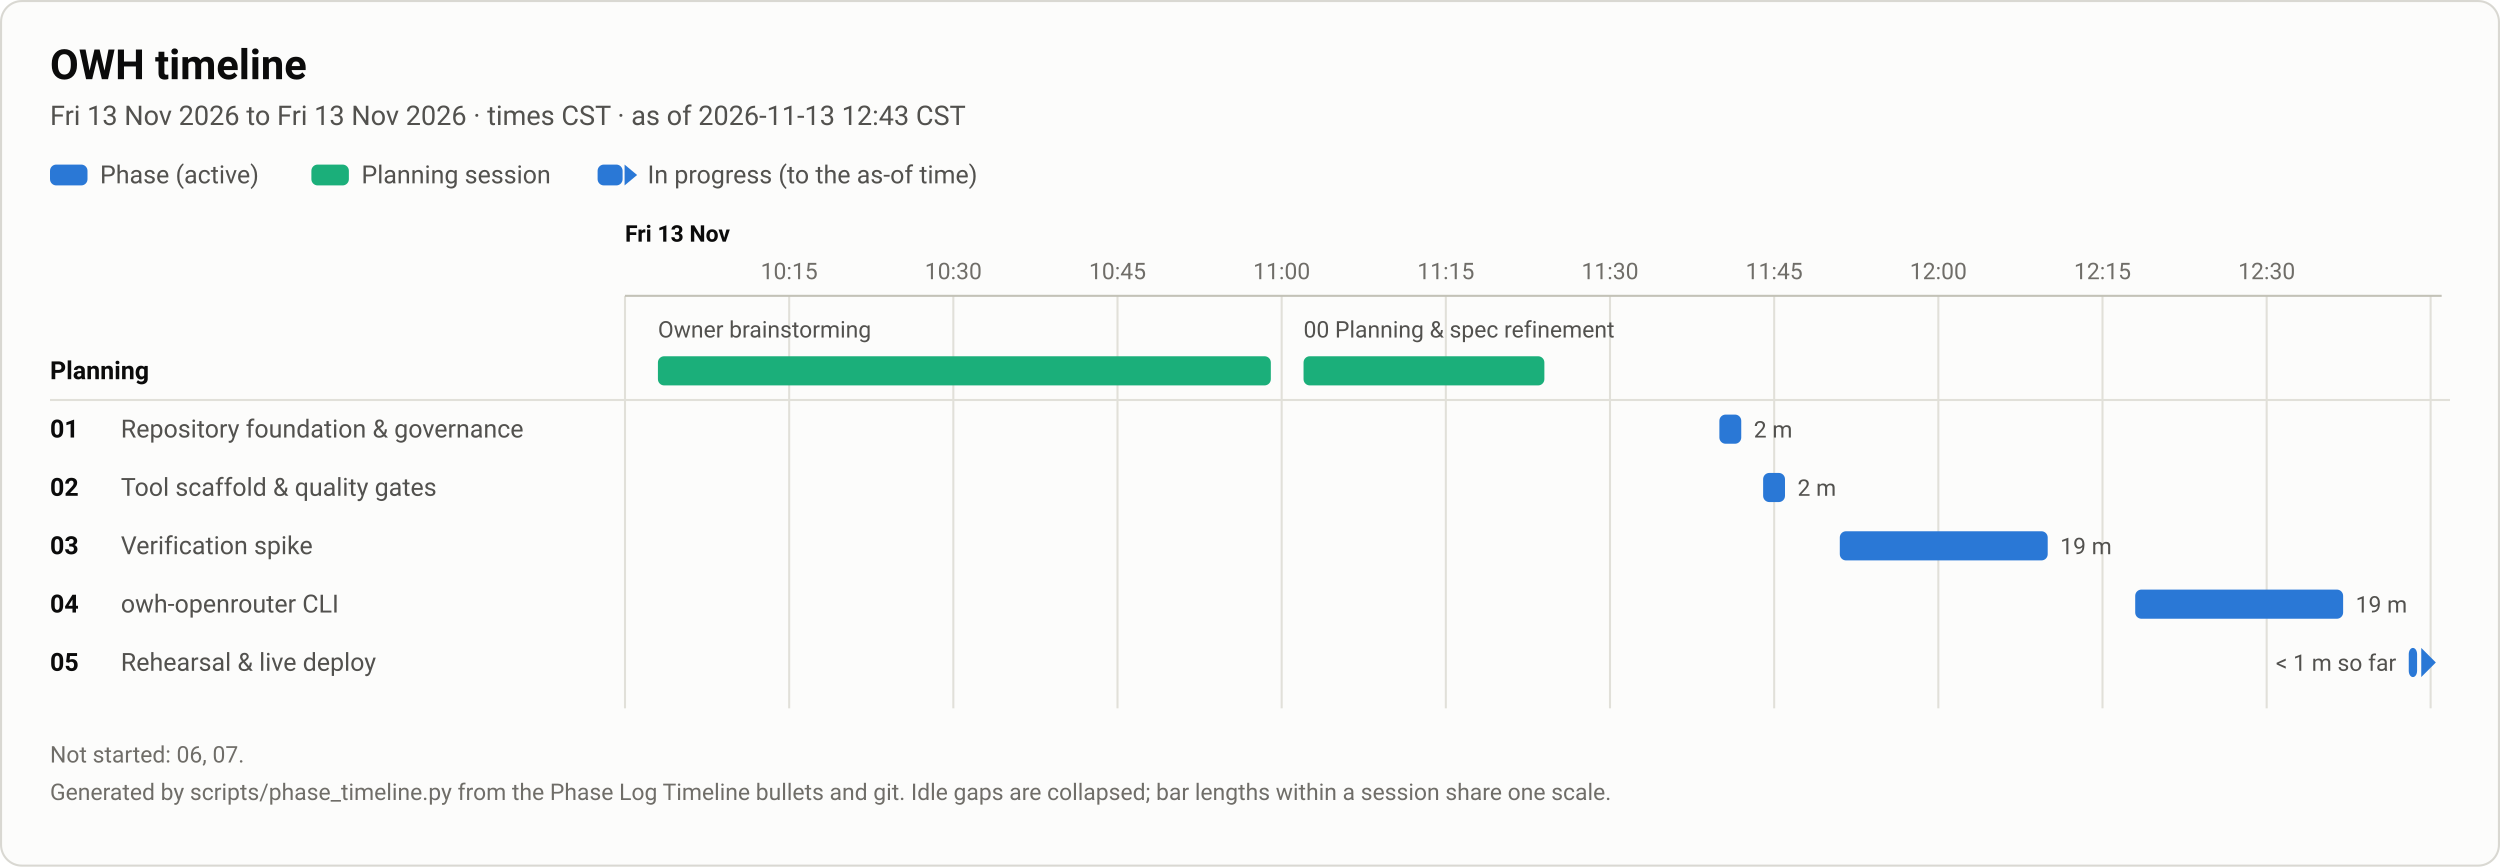
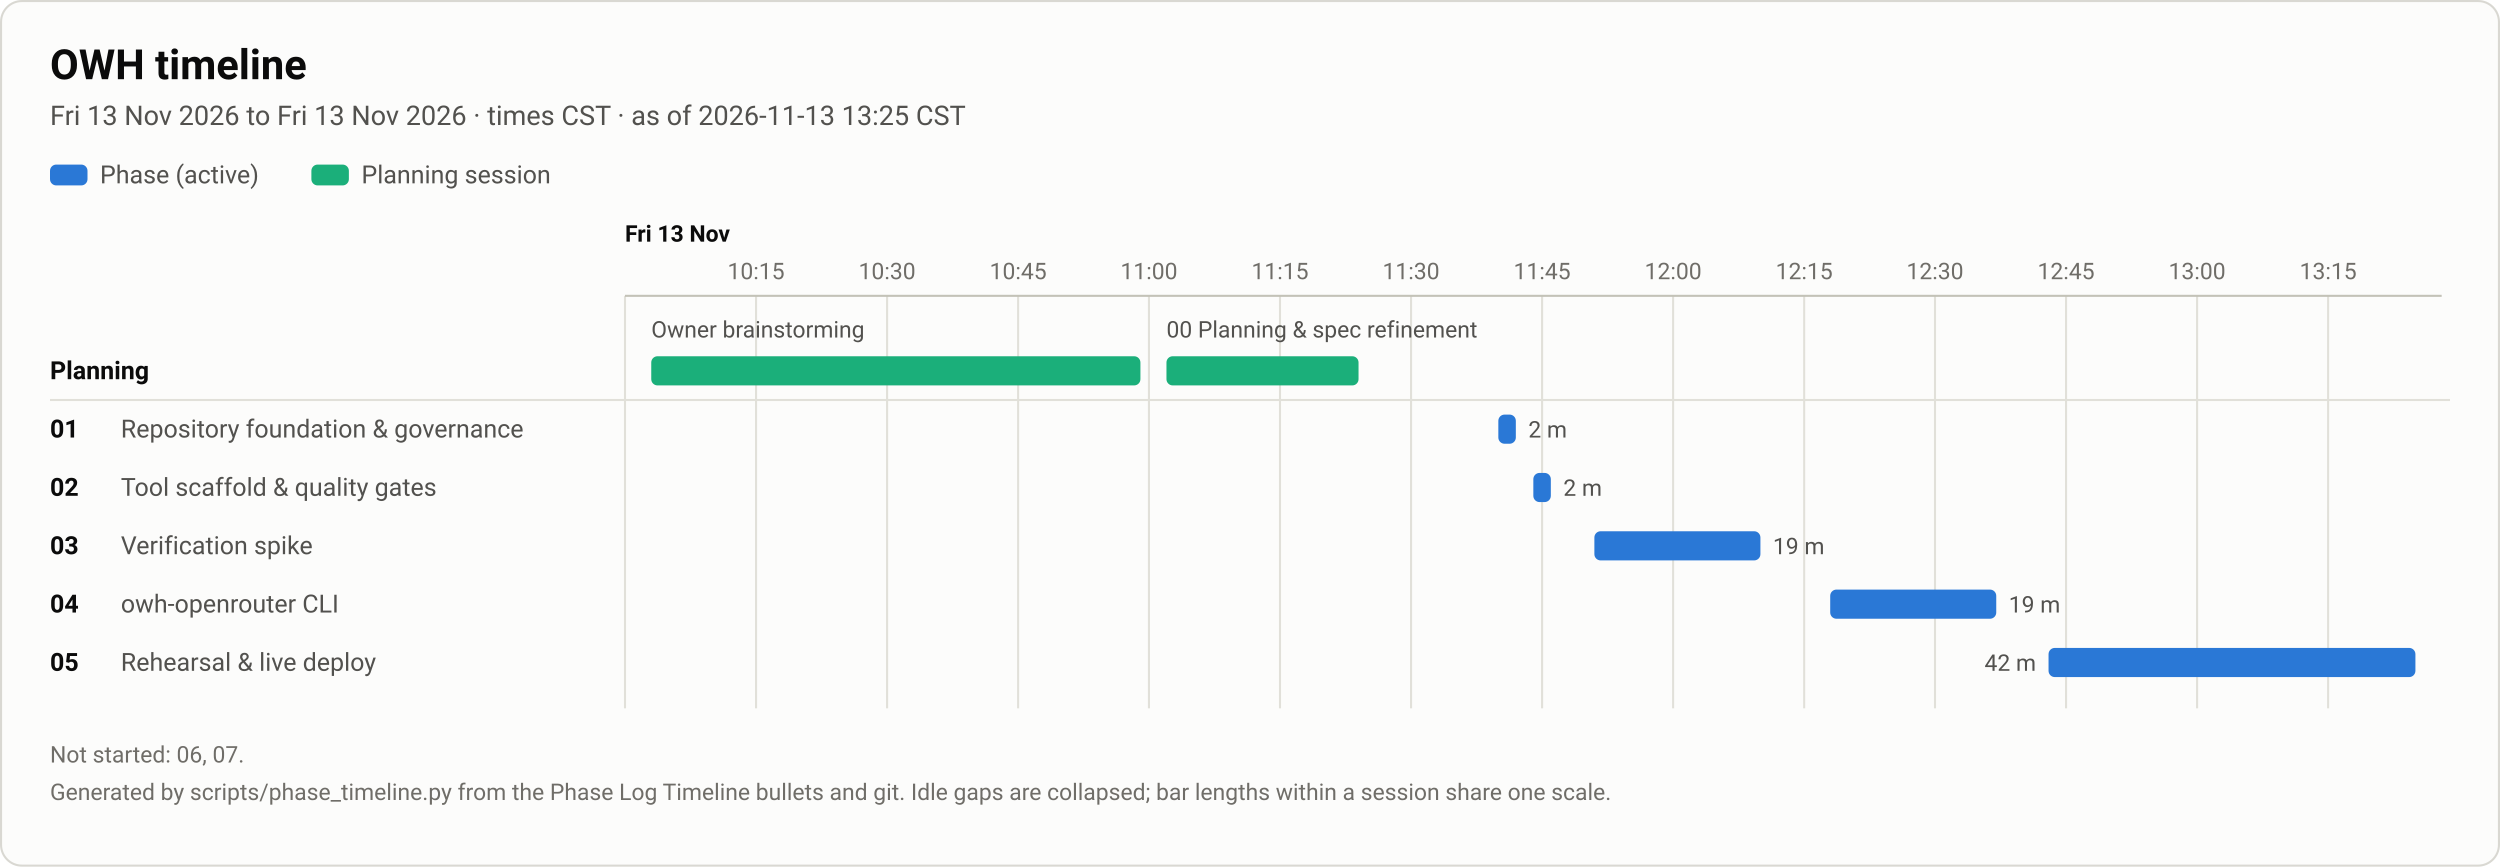
<svg xmlns="http://www.w3.org/2000/svg" width="1200" height="416" viewBox="0 0 1200 416" role="img" aria-labelledby="tl-title tl-desc" font-family="system-ui, -apple-system, &quot;Segoe UI&quot;, Roboto, sans-serif" data-timeline-format="1">
  <style>.card{fill:#fcfcfb;stroke:#d9d8d2}.t1{fill:#0b0b0b}.t2{fill:#52514e}.t3{fill:#6f6d68}.grid{stroke:#e1e0d9}.axis{stroke:#c3c2b7}.brk{fill:#f1f0ec}.brke{stroke:#c3c2b7;fill:none}.ph{fill:#2a78d6}.pl{fill:#1baf7a}.tail{stroke:#2a78d6}.tailpl{stroke:#1baf7a}.hb{fill:#fbe1d6}.hl{stroke:#eb6834}.wo{stroke:#eb6834;fill:none}.ap{stroke:#0b0b0b;fill:none}.sep{stroke:#e1e0d9}text{font-variant-numeric:tabular-nums}@media (prefers-color-scheme: dark){.card{fill:#1a1a19;stroke:#3a3a37}.t1{fill:#f0efec}.t2{fill:#c3c2b7}.t3{fill:#a3a19a}.grid{stroke:#2c2c2a}.axis{stroke:#4a4a46}.brk{fill:#262624}.brke{stroke:#4a4a46;fill:none}.ph{fill:#3987e5}.pl{fill:#199e70}.tail{stroke:#3987e5}.tailpl{stroke:#199e70}.hb{fill:#4a2a1c}.hl{stroke:#d95926}.wo{stroke:#d95926;fill:none}.ap{stroke:#f0efec;fill:none}.sep{stroke:#2c2c2a}}</style>
  <defs>
    <pattern id="tl-hatch" patternUnits="userSpaceOnUse" width="6" height="6" patternTransform="rotate(45)">
      <rect class="hb" width="6" height="6" />
      <line class="hl" x1="1.5" y1="0" x2="1.5" y2="6" stroke-width="2.4" />
    </pattern>
  </defs>
  <rect class="card" x="0.5" y="0.5" width="1199" height="415" rx="10" />
  <text class="t1" x="24" y="38" font-size="20" font-weight="600">OWH timeline</text>
-   <text class="t2" x="24" y="60" font-size="13">Fri 13 Nov 2026 to Fri 13 Nov 2026 · times CST · as of 2026-11-13 12:43 CST</text>
+   <text class="t2" x="24" y="60" font-size="13">Fri 13 Nov 2026 to Fri 13 Nov 2026 · times CST · as of 2026-11-13 13:25 CST</text>
  <rect class="ph" x="24.0" y="79" width="18" height="10" rx="3" />
  <text class="t2" x="48" y="88" font-size="12">Phase (active)</text>
  <rect class="pl" x="149.462" y="79" width="18" height="10" rx="3" />
  <text class="t2" x="173.5" y="88" font-size="12">Planning session</text>
-   <rect class="ph" x="286.848" y="79" width="12" height="10" rx="3" />
-   <path class="ph" d="M299.8 79l6 5l-6 5z" />
-   <text class="t2" x="310.8" y="88" font-size="12">In progress (to the as-of time)</text>
  <text class="t1" x="300" y="116" font-size="11" font-weight="600">Fri 13 Nov</text>
  <line class="grid" x1="300" x2="300" y1="142" y2="340" stroke-width="1" />
-   <line class="grid" x1="378.8" x2="378.8" y1="142" y2="340" stroke-width="1" />
-   <text class="t3" x="378.8" y="134" font-size="11" text-anchor="middle">10:15</text>
-   <line class="grid" x1="457.6" x2="457.6" y1="142" y2="340" stroke-width="1" />
-   <text class="t3" x="457.6" y="134" font-size="11" text-anchor="middle">10:30</text>
-   <line class="grid" x1="536.4" x2="536.4" y1="142" y2="340" stroke-width="1" />
-   <text class="t3" x="536.4" y="134" font-size="11" text-anchor="middle">10:45</text>
-   <line class="grid" x1="615.2" x2="615.2" y1="142" y2="340" stroke-width="1" />
-   <text class="t3" x="615.2" y="134" font-size="11" text-anchor="middle">11:00</text>
-   <line class="grid" x1="694" x2="694" y1="142" y2="340" stroke-width="1" />
-   <text class="t3" x="694" y="134" font-size="11" text-anchor="middle">11:15</text>
-   <line class="grid" x1="772.8" x2="772.8" y1="142" y2="340" stroke-width="1" />
-   <text class="t3" x="772.8" y="134" font-size="11" text-anchor="middle">11:30</text>
-   <line class="grid" x1="851.6" x2="851.6" y1="142" y2="340" stroke-width="1" />
-   <text class="t3" x="851.6" y="134" font-size="11" text-anchor="middle">11:45</text>
-   <line class="grid" x1="930.4" x2="930.4" y1="142" y2="340" stroke-width="1" />
-   <text class="t3" x="930.4" y="134" font-size="11" text-anchor="middle">12:00</text>
-   <line class="grid" x1="1009.2" x2="1009.2" y1="142" y2="340" stroke-width="1" />
-   <text class="t3" x="1009.2" y="134" font-size="11" text-anchor="middle">12:15</text>
-   <line class="grid" x1="1088" x2="1088" y1="142" y2="340" stroke-width="1" />
-   <text class="t3" x="1088" y="134" font-size="11" text-anchor="middle">12:30</text>
-   <line class="grid" x1="1166.7" x2="1166.7" y1="142" y2="340" stroke-width="1" />
+   <line class="grid" x1="362.9" x2="362.9" y1="142" y2="340" stroke-width="1" />
+   <text class="t3" x="362.9" y="134" font-size="11" text-anchor="middle">10:15</text>
+   <line class="grid" x1="425.8" x2="425.8" y1="142" y2="340" stroke-width="1" />
+   <text class="t3" x="425.8" y="134" font-size="11" text-anchor="middle">10:30</text>
+   <line class="grid" x1="488.7" x2="488.7" y1="142" y2="340" stroke-width="1" />
+   <text class="t3" x="488.7" y="134" font-size="11" text-anchor="middle">10:45</text>
+   <line class="grid" x1="551.5" x2="551.5" y1="142" y2="340" stroke-width="1" />
+   <text class="t3" x="551.5" y="134" font-size="11" text-anchor="middle">11:00</text>
+   <line class="grid" x1="614.4" x2="614.4" y1="142" y2="340" stroke-width="1" />
+   <text class="t3" x="614.4" y="134" font-size="11" text-anchor="middle">11:15</text>
+   <line class="grid" x1="677.3" x2="677.3" y1="142" y2="340" stroke-width="1" />
+   <text class="t3" x="677.3" y="134" font-size="11" text-anchor="middle">11:30</text>
+   <line class="grid" x1="740.2" x2="740.2" y1="142" y2="340" stroke-width="1" />
+   <text class="t3" x="740.2" y="134" font-size="11" text-anchor="middle">11:45</text>
+   <line class="grid" x1="803.1" x2="803.1" y1="142" y2="340" stroke-width="1" />
+   <text class="t3" x="803.1" y="134" font-size="11" text-anchor="middle">12:00</text>
+   <line class="grid" x1="866" x2="866" y1="142" y2="340" stroke-width="1" />
+   <text class="t3" x="866" y="134" font-size="11" text-anchor="middle">12:15</text>
+   <line class="grid" x1="928.8" x2="928.8" y1="142" y2="340" stroke-width="1" />
+   <text class="t3" x="928.8" y="134" font-size="11" text-anchor="middle">12:30</text>
+   <line class="grid" x1="991.7" x2="991.7" y1="142" y2="340" stroke-width="1" />
+   <text class="t3" x="991.7" y="134" font-size="11" text-anchor="middle">12:45</text>
+   <line class="grid" x1="1054.6" x2="1054.6" y1="142" y2="340" stroke-width="1" />
+   <text class="t3" x="1054.6" y="134" font-size="11" text-anchor="middle">13:00</text>
+   <line class="grid" x1="1117.5" x2="1117.5" y1="142" y2="340" stroke-width="1" />
+   <text class="t3" x="1117.5" y="134" font-size="11" text-anchor="middle">13:15</text>
  <line class="axis" x1="300" x2="1172" y1="142" y2="142" stroke-width="1" />
  <text class="t1" x="24" y="182" font-size="12" font-weight="600">Planning</text>
  <g id="tl-plan1">
-     <rect class="pl" x="315.8" y="171" width="294.2" height="14" rx="3" />
+     <rect class="pl" x="312.6" y="171" width="234.8" height="14" rx="3" />
  </g>
-   <text class="t2" x="315.8" y="162" font-size="11">Owner brainstorming</text>
+   <text class="t2" x="312.6" y="162" font-size="11">Owner brainstorming</text>
  <g id="tl-p00">
-     <rect class="pl" x="625.7" y="171" width="115.6" height="14" rx="3" />
+     <rect class="pl" x="559.9" y="171" width="92.2" height="14" rx="3" />
  </g>
-   <text class="t2" x="625.7" y="162" font-size="11">00 Planning &amp; spec refinement</text>
+   <text class="t2" x="559.9" y="162" font-size="11">00 Planning &amp; spec refinement</text>
  <line class="sep" x1="24" x2="1176" y1="192" y2="192" stroke-width="1" />
  <text class="t1" x="24" y="210" font-size="12" font-weight="600">01</text>
  <text class="t2" x="58" y="210" font-size="12">Repository foundation &amp; governance</text>
  <g id="tl-p01">
-     <rect class="ph" x="825.3" y="199" width="10.5" height="14" rx="3" />
+     <rect class="ph" x="719.2" y="199" width="8.4" height="14" rx="3" />
  </g>
-   <text class="t2" x="841.8" y="210" font-size="11">2 m</text>
+   <text class="t2" x="733.6" y="210" font-size="11">2 m</text>
  <text class="t1" x="24" y="238" font-size="12" font-weight="600">02</text>
  <text class="t2" x="58" y="238" font-size="12">Tool scaffold &amp; quality gates</text>
  <g id="tl-p02">
-     <rect class="ph" x="846.3" y="227" width="10.5" height="14" rx="3" />
+     <rect class="ph" x="736" y="227" width="8.4" height="14" rx="3" />
  </g>
-   <text class="t2" x="862.8" y="238" font-size="11">2 m</text>
+   <text class="t2" x="750.4" y="238" font-size="11">2 m</text>
  <text class="t1" x="24" y="266" font-size="12" font-weight="600">03</text>
  <text class="t2" x="58" y="266" font-size="12">Verification spike</text>
  <g id="tl-p03">
-     <rect class="ph" x="883.1" y="255" width="99.8" height="14" rx="3" />
+     <rect class="ph" x="765.3" y="255" width="79.7" height="14" rx="3" />
  </g>
-   <text class="t2" x="988.9" y="266" font-size="11">19 m</text>
+   <text class="t2" x="851" y="266" font-size="11">19 m</text>
  <text class="t1" x="24" y="294" font-size="12" font-weight="600">04</text>
  <text class="t2" x="58" y="294" font-size="12">owh-openrouter CLI</text>
  <g id="tl-p04">
-     <rect class="ph" x="1024.9" y="283" width="99.8" height="14" rx="3" />
+     <rect class="ph" x="878.5" y="283" width="79.7" height="14" rx="3" />
  </g>
-   <text class="t2" x="1130.7" y="294" font-size="11">19 m</text>
+   <text class="t2" x="964.2" y="294" font-size="11">19 m</text>
  <text class="t1" x="24" y="322" font-size="12" font-weight="600">05</text>
  <text class="t2" x="58" y="322" font-size="12">Rehearsal &amp; live deploy</text>
  <g id="tl-p05">
-     <rect class="ph" x="1156.2" y="311" width="4" height="14" rx="3" />
-     <path class="ph" d="M1162.2 311l7 7l-7 7z" />
+     <rect class="ph" x="983.3" y="311" width="176.1" height="14" rx="3" />
  </g>
-   <text class="t2" x="1150.2" y="322" font-size="11" text-anchor="end">&lt; 1 m so far</text>
+   <text class="t2" x="977.3" y="322" font-size="11" text-anchor="end">42 m</text>
  <text class="t3" x="24" y="366" font-size="11">Not started: 06, 07.</text>
  <text class="t3" x="24" y="384" font-size="11">Generated by scripts/phase_timeline.py from the Phase Log Timeline bullets and git. Idle gaps are collapsed; bar lengths within a session share one scale.</text>
</svg>
